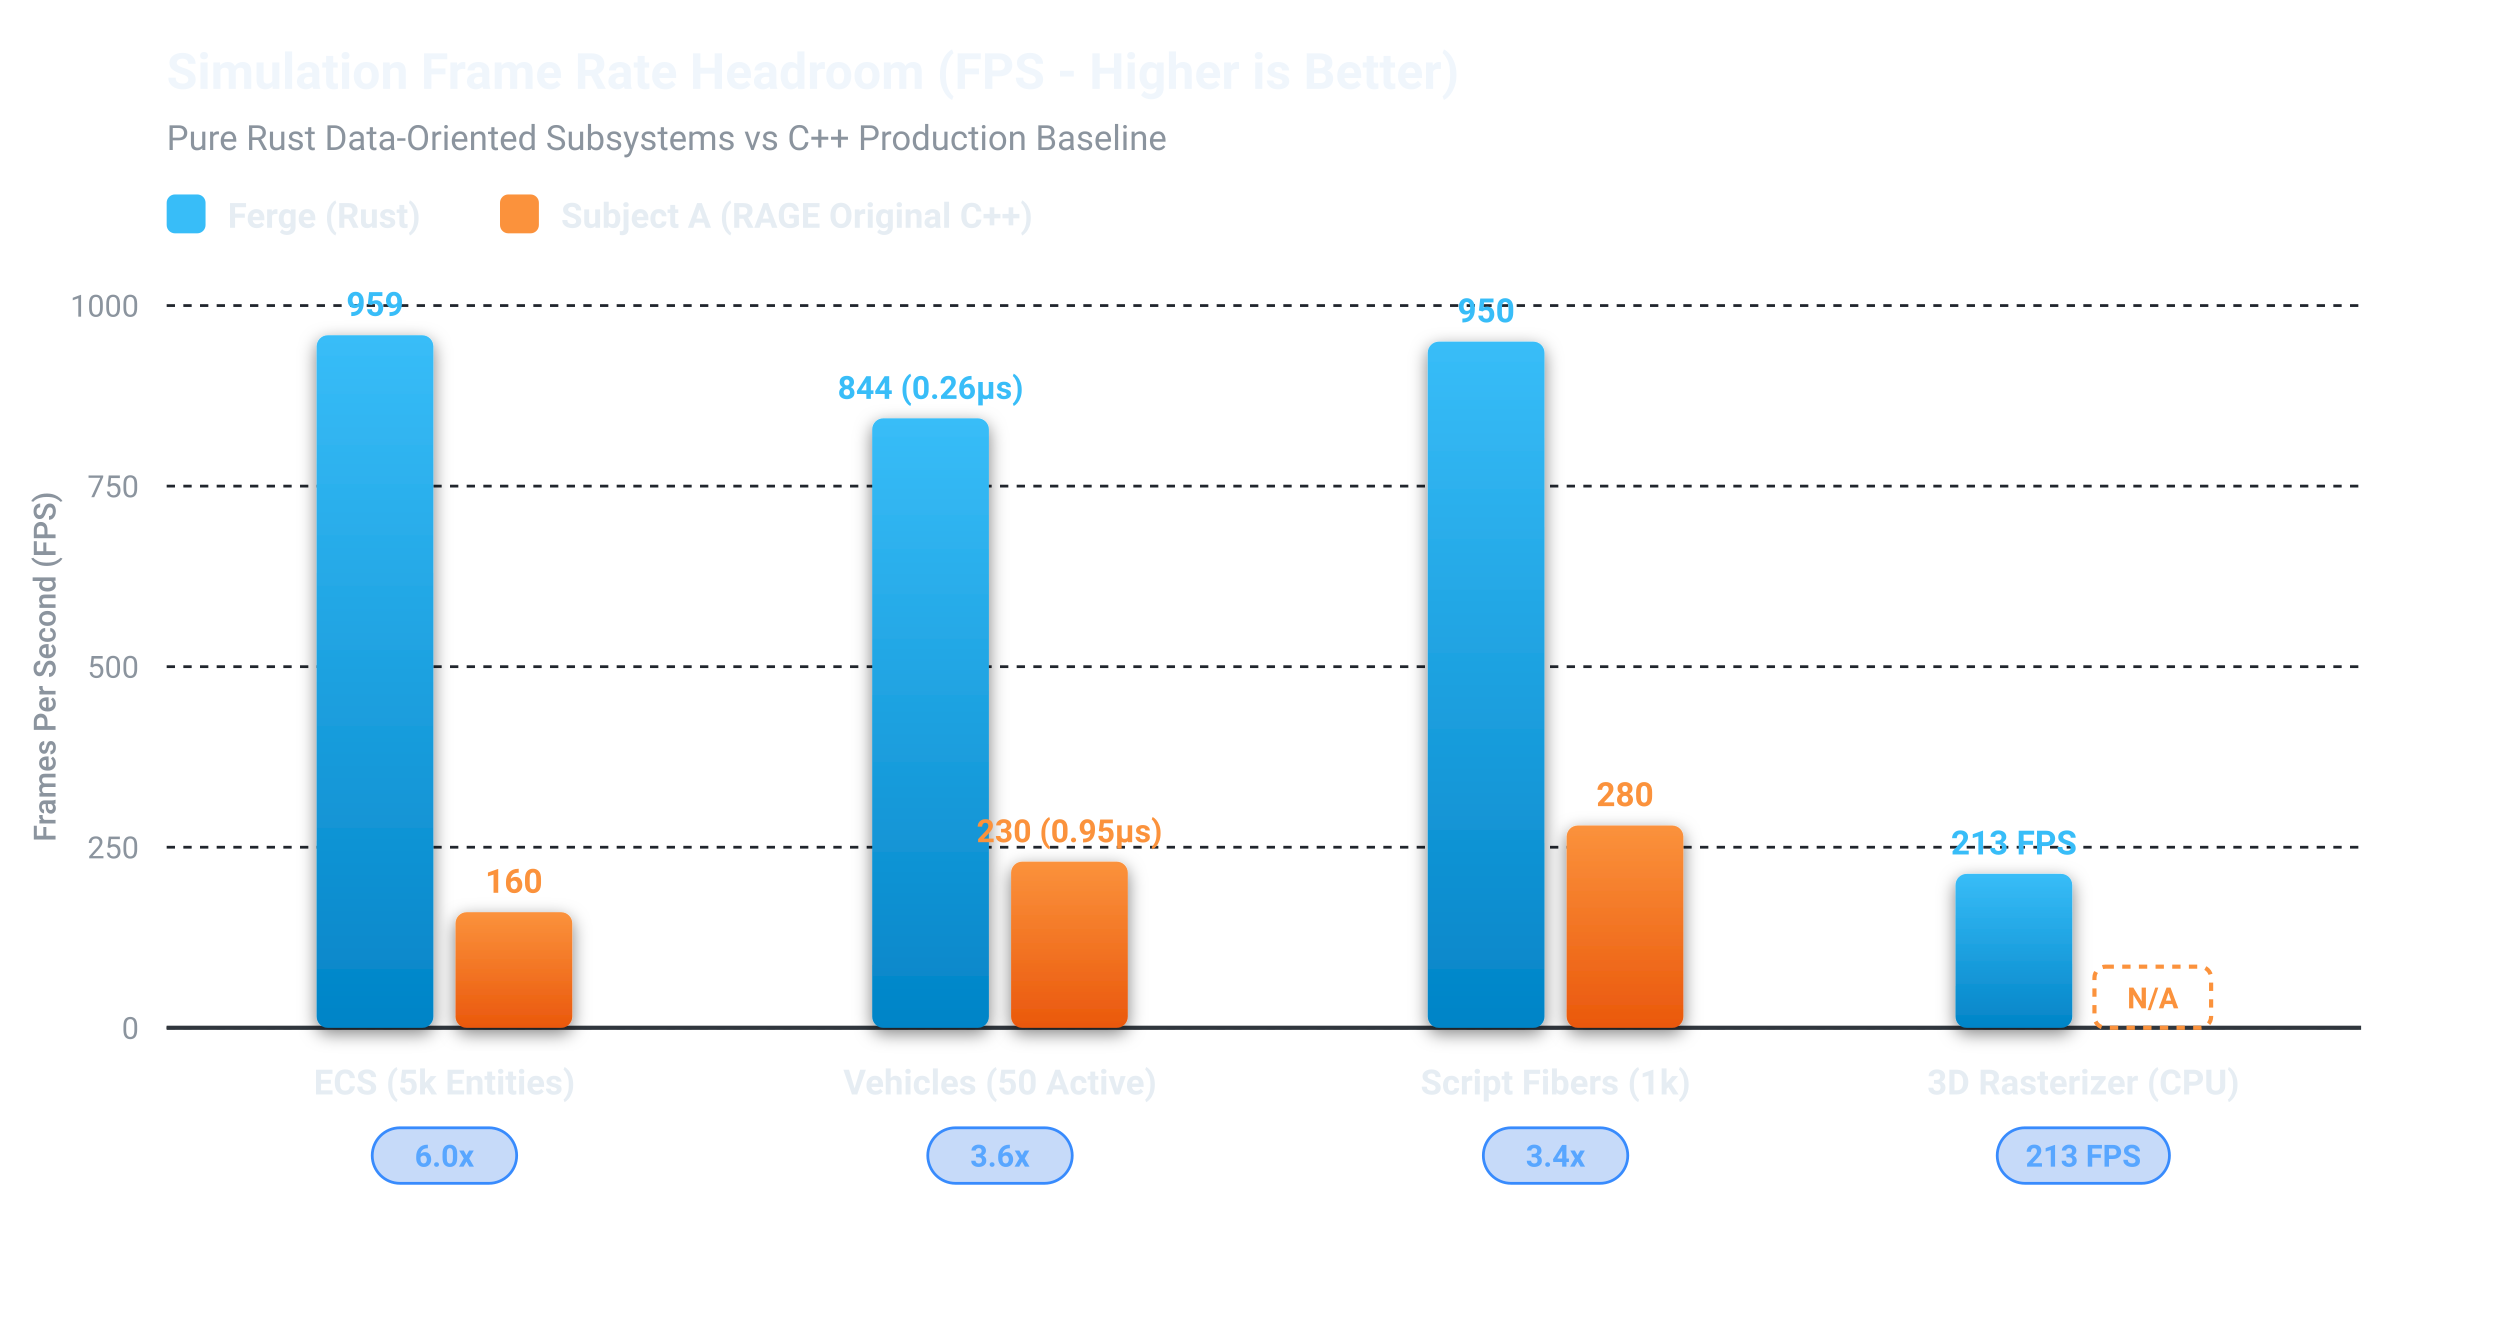
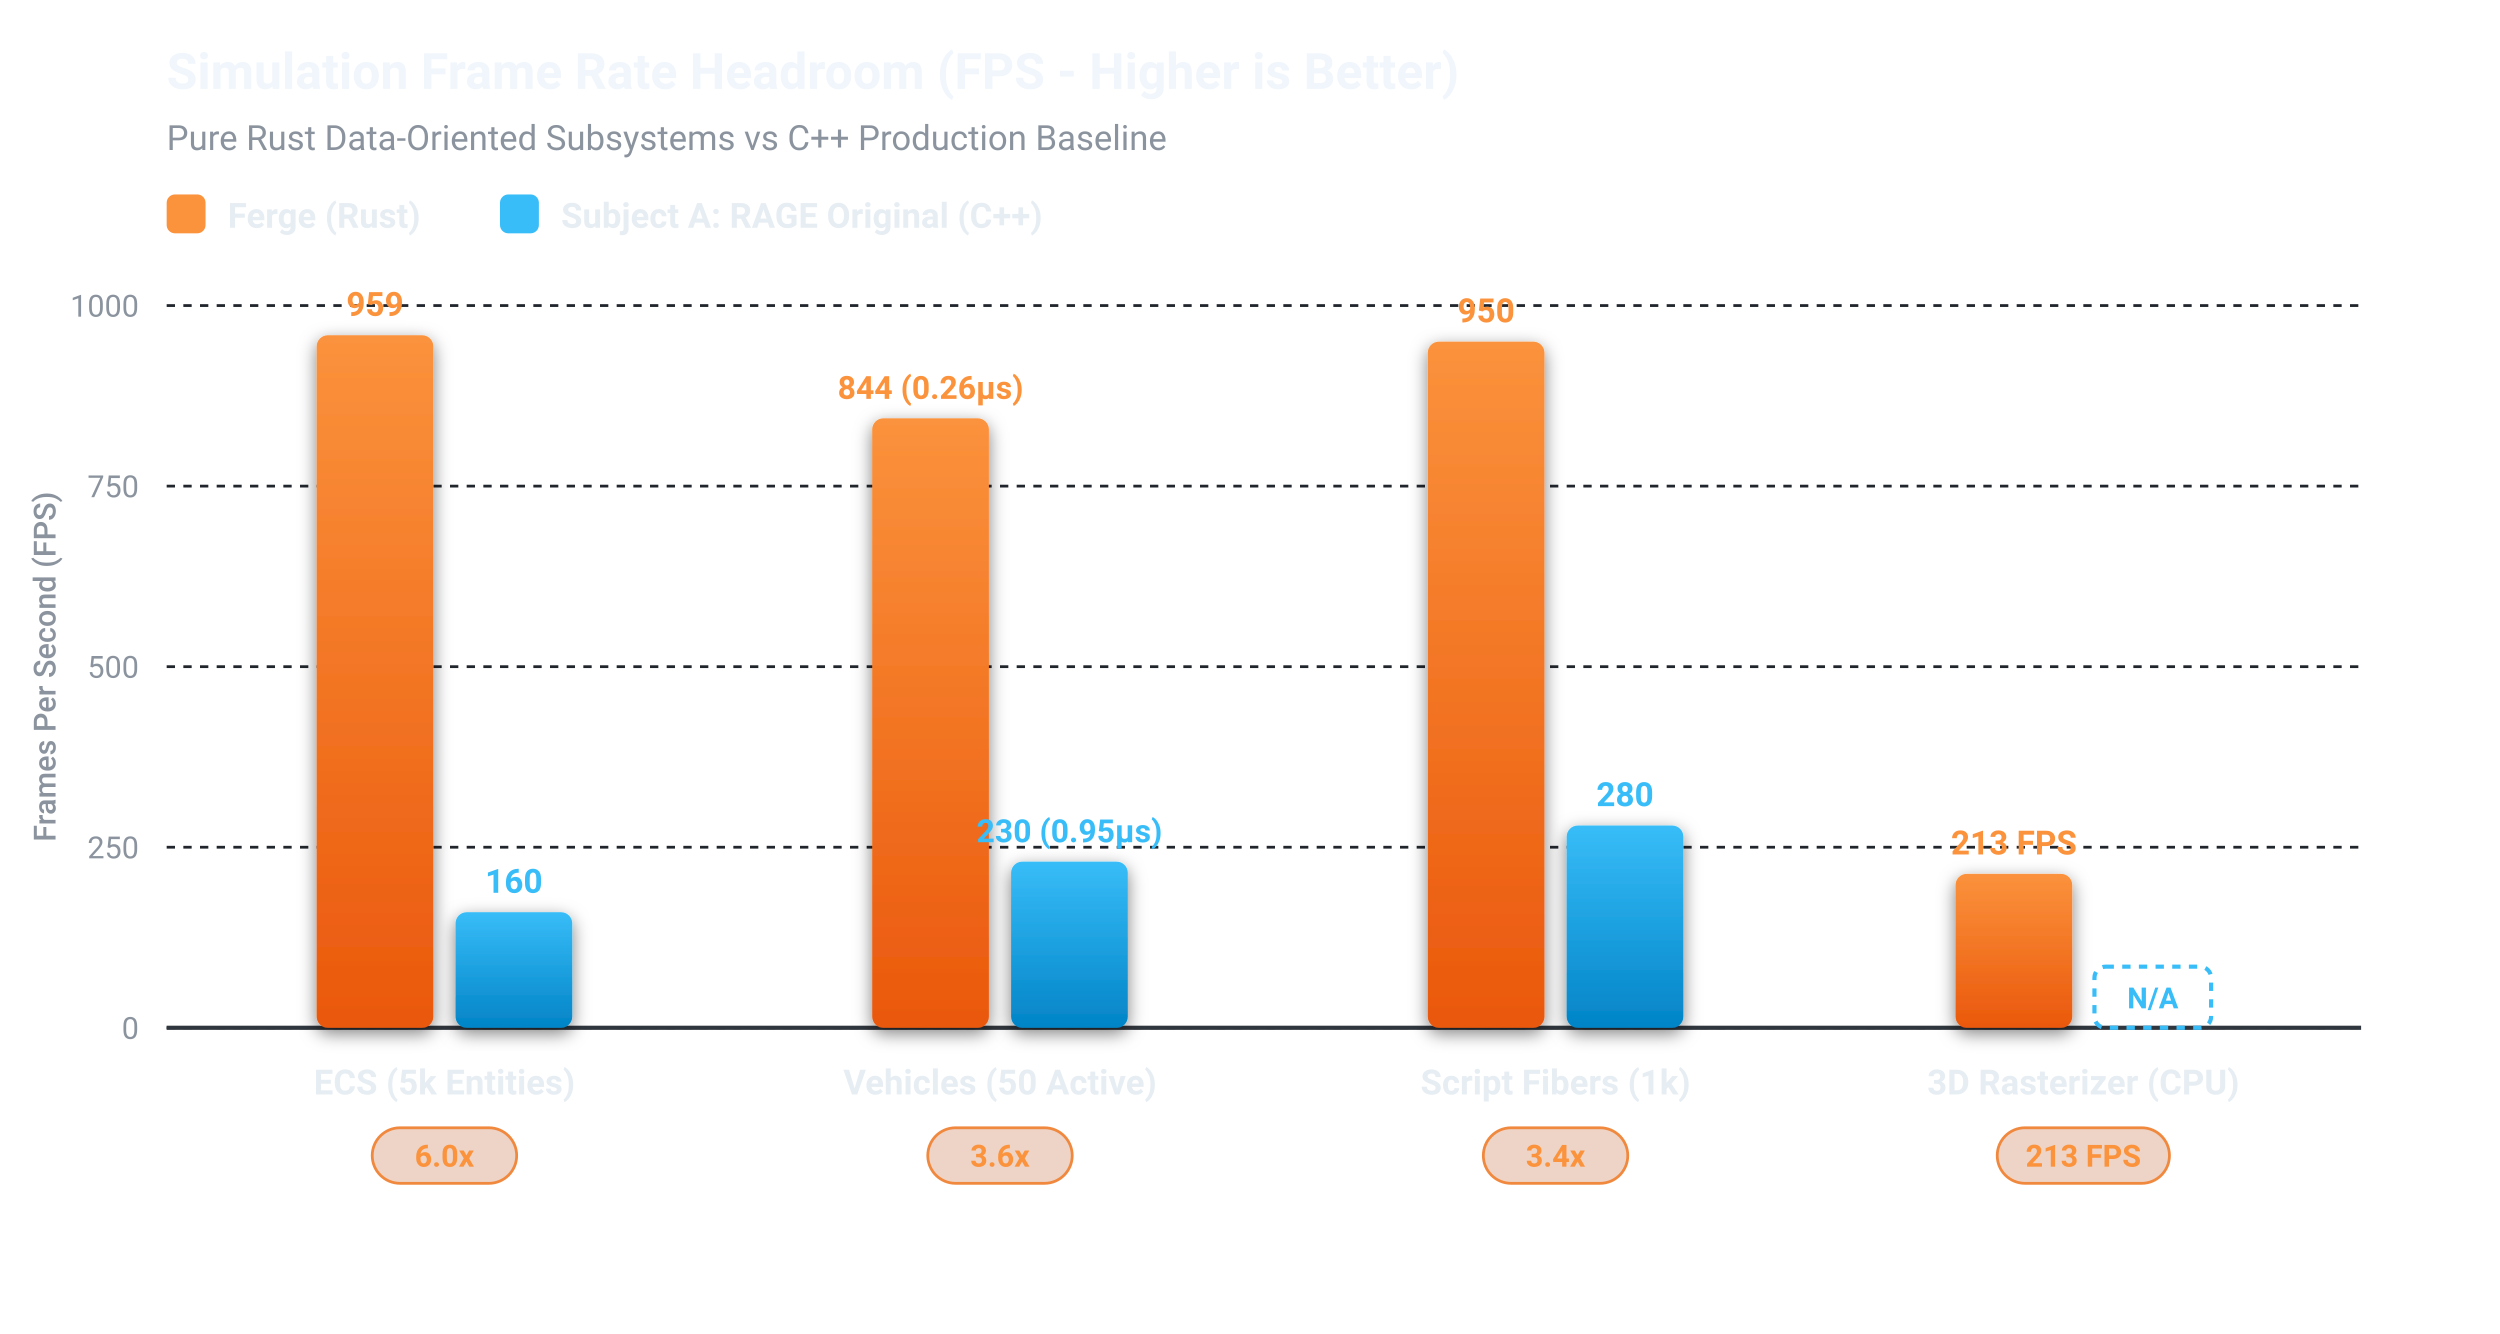
<svg xmlns="http://www.w3.org/2000/svg" viewBox="0 0 900 480" width="100%" height="100%" style="background:#0d1117; font-family:-apple-system,BlinkMacSystemFont,'Segoe UI',Roboto,Helvetica,Arial,sans-serif; border-radius:12px; border:1px solid #30363d;">
  <defs>
    <linearGradient id="blueGrad" x1="0" y1="0" x2="0" y2="1">
      <stop offset="0%" stop-color="#38bdf8" />
      <stop offset="100%" stop-color="#0284c7" />
    </linearGradient>
    <linearGradient id="orangeGrad" x1="0" y1="0" x2="0" y2="1">
      <stop offset="0%" stop-color="#fb923c" />
      <stop offset="100%" stop-color="#ea580c" />
    </linearGradient>
    <filter id="glow" x="-20%" y="-20%" width="140%" height="140%">
      <feDropShadow dx="0" dy="2" stdDeviation="3" flood-color="#000000" flood-opacity="0.5" />
    </filter>
  </defs>
  <text x="60" y="32" fill="#f0f6fc" font-size="18" font-weight="700">Simulation Frame Rate Headroom (FPS - Higher is Better)</text>
  <text x="60" y="54" fill="#8b949e" font-size="12.5">Pure Rust Data-Oriented Subsystems vs C++ Production Baseline</text>
-   <rect x="60" y="70" width="14" height="14" rx="3" fill="#38bdf8" />
+   <rect x="60" y="70" width="14" height="14" rx="3" fill="#fb923c" />
  <text x="82" y="82" fill="#e6edf3" font-size="12.5" font-weight="600">Ferge (Rust)</text>
-   <rect x="180" y="70" width="14" height="14" rx="3" fill="#fb923c" />
-   <text x="202" y="82" fill="#e6edf3" font-size="12.5" font-weight="600">Subject A (RAGE Original C++)</text>
+   <rect x="180" y="70" width="14" height="14" rx="3" fill="#38bdf8" />
+   <text x="202" y="82" fill="#e6edf3" font-size="12.5" font-weight="600">Subject A: RAGE Original (C++)</text>
  <line x1="60" y1="370.0" x2="850" y2="370.0" stroke="#21262d" stroke-width="1" stroke-dasharray="3,3" />
  <text x="50" y="374.0" fill="#8b949e" font-size="11" text-anchor="end">0</text>
  <line x1="60" y1="305.0" x2="850" y2="305.0" stroke="#21262d" stroke-width="1" stroke-dasharray="3,3" />
  <text x="50" y="309.0" fill="#8b949e" font-size="11" text-anchor="end">250</text>
  <line x1="60" y1="240.0" x2="850" y2="240.0" stroke="#21262d" stroke-width="1" stroke-dasharray="3,3" />
  <text x="50" y="244.0" fill="#8b949e" font-size="11" text-anchor="end">500</text>
  <line x1="60" y1="175.0" x2="850" y2="175.0" stroke="#21262d" stroke-width="1" stroke-dasharray="3,3" />
  <text x="50" y="179.0" fill="#8b949e" font-size="11" text-anchor="end">750</text>
  <line x1="60" y1="110.0" x2="850" y2="110.0" stroke="#21262d" stroke-width="1" stroke-dasharray="3,3" />
  <text x="50" y="114.0" fill="#8b949e" font-size="11" text-anchor="end">1000</text>
  <text x="20" y="240.0" fill="#8b949e" font-size="11" font-weight="500" text-anchor="middle" transform="rotate(-90,20,240.0)">Frames Per Second (FPS)</text>
  <line x1="60" y1="370" x2="850" y2="370" stroke="#30363d" stroke-width="1.5" />
-   <rect x="114" y="120.7" width="42" height="249.3" rx="4" fill="url(#blueGrad)" filter="url(#glow)" />
-   <text x="135" y="113.7" fill="#38bdf8" font-size="12" font-weight="700" text-anchor="middle">959</text>
-   <rect x="164" y="328.4" width="42" height="41.6" rx="4" fill="url(#orangeGrad)" filter="url(#glow)" />
-   <text x="185" y="321.4" fill="#fb923c" font-size="12" font-weight="700" text-anchor="middle">160</text>
+   <rect x="114" y="120.7" width="42" height="249.3" rx="4" fill="url(#orangeGrad)" filter="url(#glow)" />
+   <text x="135" y="113.7" fill="#fb923c" font-size="12" font-weight="700" text-anchor="middle">959</text>
+   <rect x="164" y="328.4" width="42" height="41.6" rx="4" fill="url(#blueGrad)" filter="url(#glow)" />
+   <text x="185" y="321.4" fill="#38bdf8" font-size="12" font-weight="700" text-anchor="middle">160</text>
  <text x="160" y="394" fill="#e6edf3" font-size="12.5" font-weight="600" text-anchor="middle">ECS (5k Entities)</text>
-   <rect x="134" y="406" width="52" height="20" rx="10" fill="#1f6feb" fill-opacity="0.25" stroke="#388bfd" stroke-width="1" />
-   <text x="160" y="420" fill="#58a6ff" font-size="11" font-weight="700" text-anchor="middle">6.0x</text>
-   <rect x="314" y="150.6" width="42" height="219.4" rx="4" fill="url(#blueGrad)" filter="url(#glow)" />
-   <text x="335" y="143.6" fill="#38bdf8" font-size="11.5" font-weight="700" text-anchor="middle">844 (0.26µs)</text>
-   <rect x="364" y="310.2" width="42" height="59.8" rx="4" fill="url(#orangeGrad)" filter="url(#glow)" />
-   <text x="385" y="303.2" fill="#fb923c" font-size="11.5" font-weight="700" text-anchor="middle">230 (0.95µs)</text>
+   <rect x="134" y="406" width="52" height="20" rx="10" fill="#bd561d" fill-opacity="0.25" stroke="#f0883e" stroke-width="1" />
+   <text x="160" y="420" fill="#fb923c" font-size="11" font-weight="700" text-anchor="middle">6.0x</text>
+   <rect x="314" y="150.6" width="42" height="219.4" rx="4" fill="url(#orangeGrad)" filter="url(#glow)" />
+   <text x="335" y="143.6" fill="#fb923c" font-size="11.5" font-weight="700" text-anchor="middle">844 (0.26µs)</text>
+   <rect x="364" y="310.2" width="42" height="59.8" rx="4" fill="url(#blueGrad)" filter="url(#glow)" />
+   <text x="385" y="303.2" fill="#38bdf8" font-size="11.5" font-weight="700" text-anchor="middle">230 (0.95µs)</text>
  <text x="360" y="394" fill="#e6edf3" font-size="12.5" font-weight="600" text-anchor="middle">Vehicles (50 Active)</text>
-   <rect x="334" y="406" width="52" height="20" rx="10" fill="#1f6feb" fill-opacity="0.25" stroke="#388bfd" stroke-width="1" />
-   <text x="360" y="420" fill="#58a6ff" font-size="11" font-weight="700" text-anchor="middle">3.6x</text>
-   <rect x="514" y="123.0" width="42" height="247.0" rx="4" fill="url(#blueGrad)" filter="url(#glow)" />
-   <text x="535" y="116.0" fill="#38bdf8" font-size="12" font-weight="700" text-anchor="middle">950</text>
-   <rect x="564" y="297.2" width="42" height="72.8" rx="4" fill="url(#orangeGrad)" filter="url(#glow)" />
-   <text x="585" y="290.2" fill="#fb923c" font-size="12" font-weight="700" text-anchor="middle">280</text>
+   <rect x="334" y="406" width="52" height="20" rx="10" fill="#bd561d" fill-opacity="0.25" stroke="#f0883e" stroke-width="1" />
+   <text x="360" y="420" fill="#fb923c" font-size="11" font-weight="700" text-anchor="middle">3.6x</text>
+   <rect x="514" y="123.0" width="42" height="247.0" rx="4" fill="url(#orangeGrad)" filter="url(#glow)" />
+   <text x="535" y="116.0" fill="#fb923c" font-size="12" font-weight="700" text-anchor="middle">950</text>
+   <rect x="564" y="297.2" width="42" height="72.8" rx="4" fill="url(#blueGrad)" filter="url(#glow)" />
+   <text x="585" y="290.2" fill="#38bdf8" font-size="12" font-weight="700" text-anchor="middle">280</text>
  <text x="560" y="394" fill="#e6edf3" font-size="12.5" font-weight="600" text-anchor="middle">Script Fibers (1k)</text>
-   <rect x="534" y="406" width="52" height="20" rx="10" fill="#1f6feb" fill-opacity="0.25" stroke="#388bfd" stroke-width="1" />
-   <text x="560" y="420" fill="#58a6ff" font-size="11" font-weight="700" text-anchor="middle">3.4x</text>
-   <rect x="704" y="314.6" width="42" height="55.4" rx="4" fill="url(#blueGrad)" filter="url(#glow)" />
-   <text x="725" y="307.6" fill="#38bdf8" font-size="12" font-weight="700" text-anchor="middle">213 FPS</text>
-   <rect x="754" y="348.0" width="42" height="22.0" rx="4" fill="none" stroke="#fb923c" stroke-width="1.5" stroke-dasharray="3,3" />
-   <text x="775" y="363.0" fill="#fb923c" font-size="10.5" font-weight="600" text-anchor="middle">N/A</text>
+   <rect x="534" y="406" width="52" height="20" rx="10" fill="#bd561d" fill-opacity="0.25" stroke="#f0883e" stroke-width="1" />
+   <text x="560" y="420" fill="#fb923c" font-size="11" font-weight="700" text-anchor="middle">3.4x</text>
+   <rect x="704" y="314.6" width="42" height="55.4" rx="4" fill="url(#orangeGrad)" filter="url(#glow)" />
+   <text x="725" y="307.6" fill="#fb923c" font-size="12" font-weight="700" text-anchor="middle">213 FPS</text>
+   <rect x="754" y="348.0" width="42" height="22.0" rx="4" fill="none" stroke="#38bdf8" stroke-width="1.5" stroke-dasharray="3,3" />
+   <text x="775" y="363.0" fill="#38bdf8" font-size="10.5" font-weight="600" text-anchor="middle">N/A</text>
  <text x="750" y="394" fill="#e6edf3" font-size="12.5" font-weight="600" text-anchor="middle">3D Rasterizer (CPU)</text>
-   <rect x="719" y="406" width="62" height="20" rx="10" fill="#1f6feb" fill-opacity="0.25" stroke="#388bfd" stroke-width="1" />
-   <text x="750" y="420" fill="#58a6ff" font-size="11" font-weight="700" text-anchor="middle">213 FPS</text>
+   <rect x="719" y="406" width="62" height="20" rx="10" fill="#bd561d" fill-opacity="0.25" stroke="#f0883e" stroke-width="1" />
+   <text x="750" y="420" fill="#fb923c" font-size="11" font-weight="700" text-anchor="middle">213 FPS</text>
</svg>
